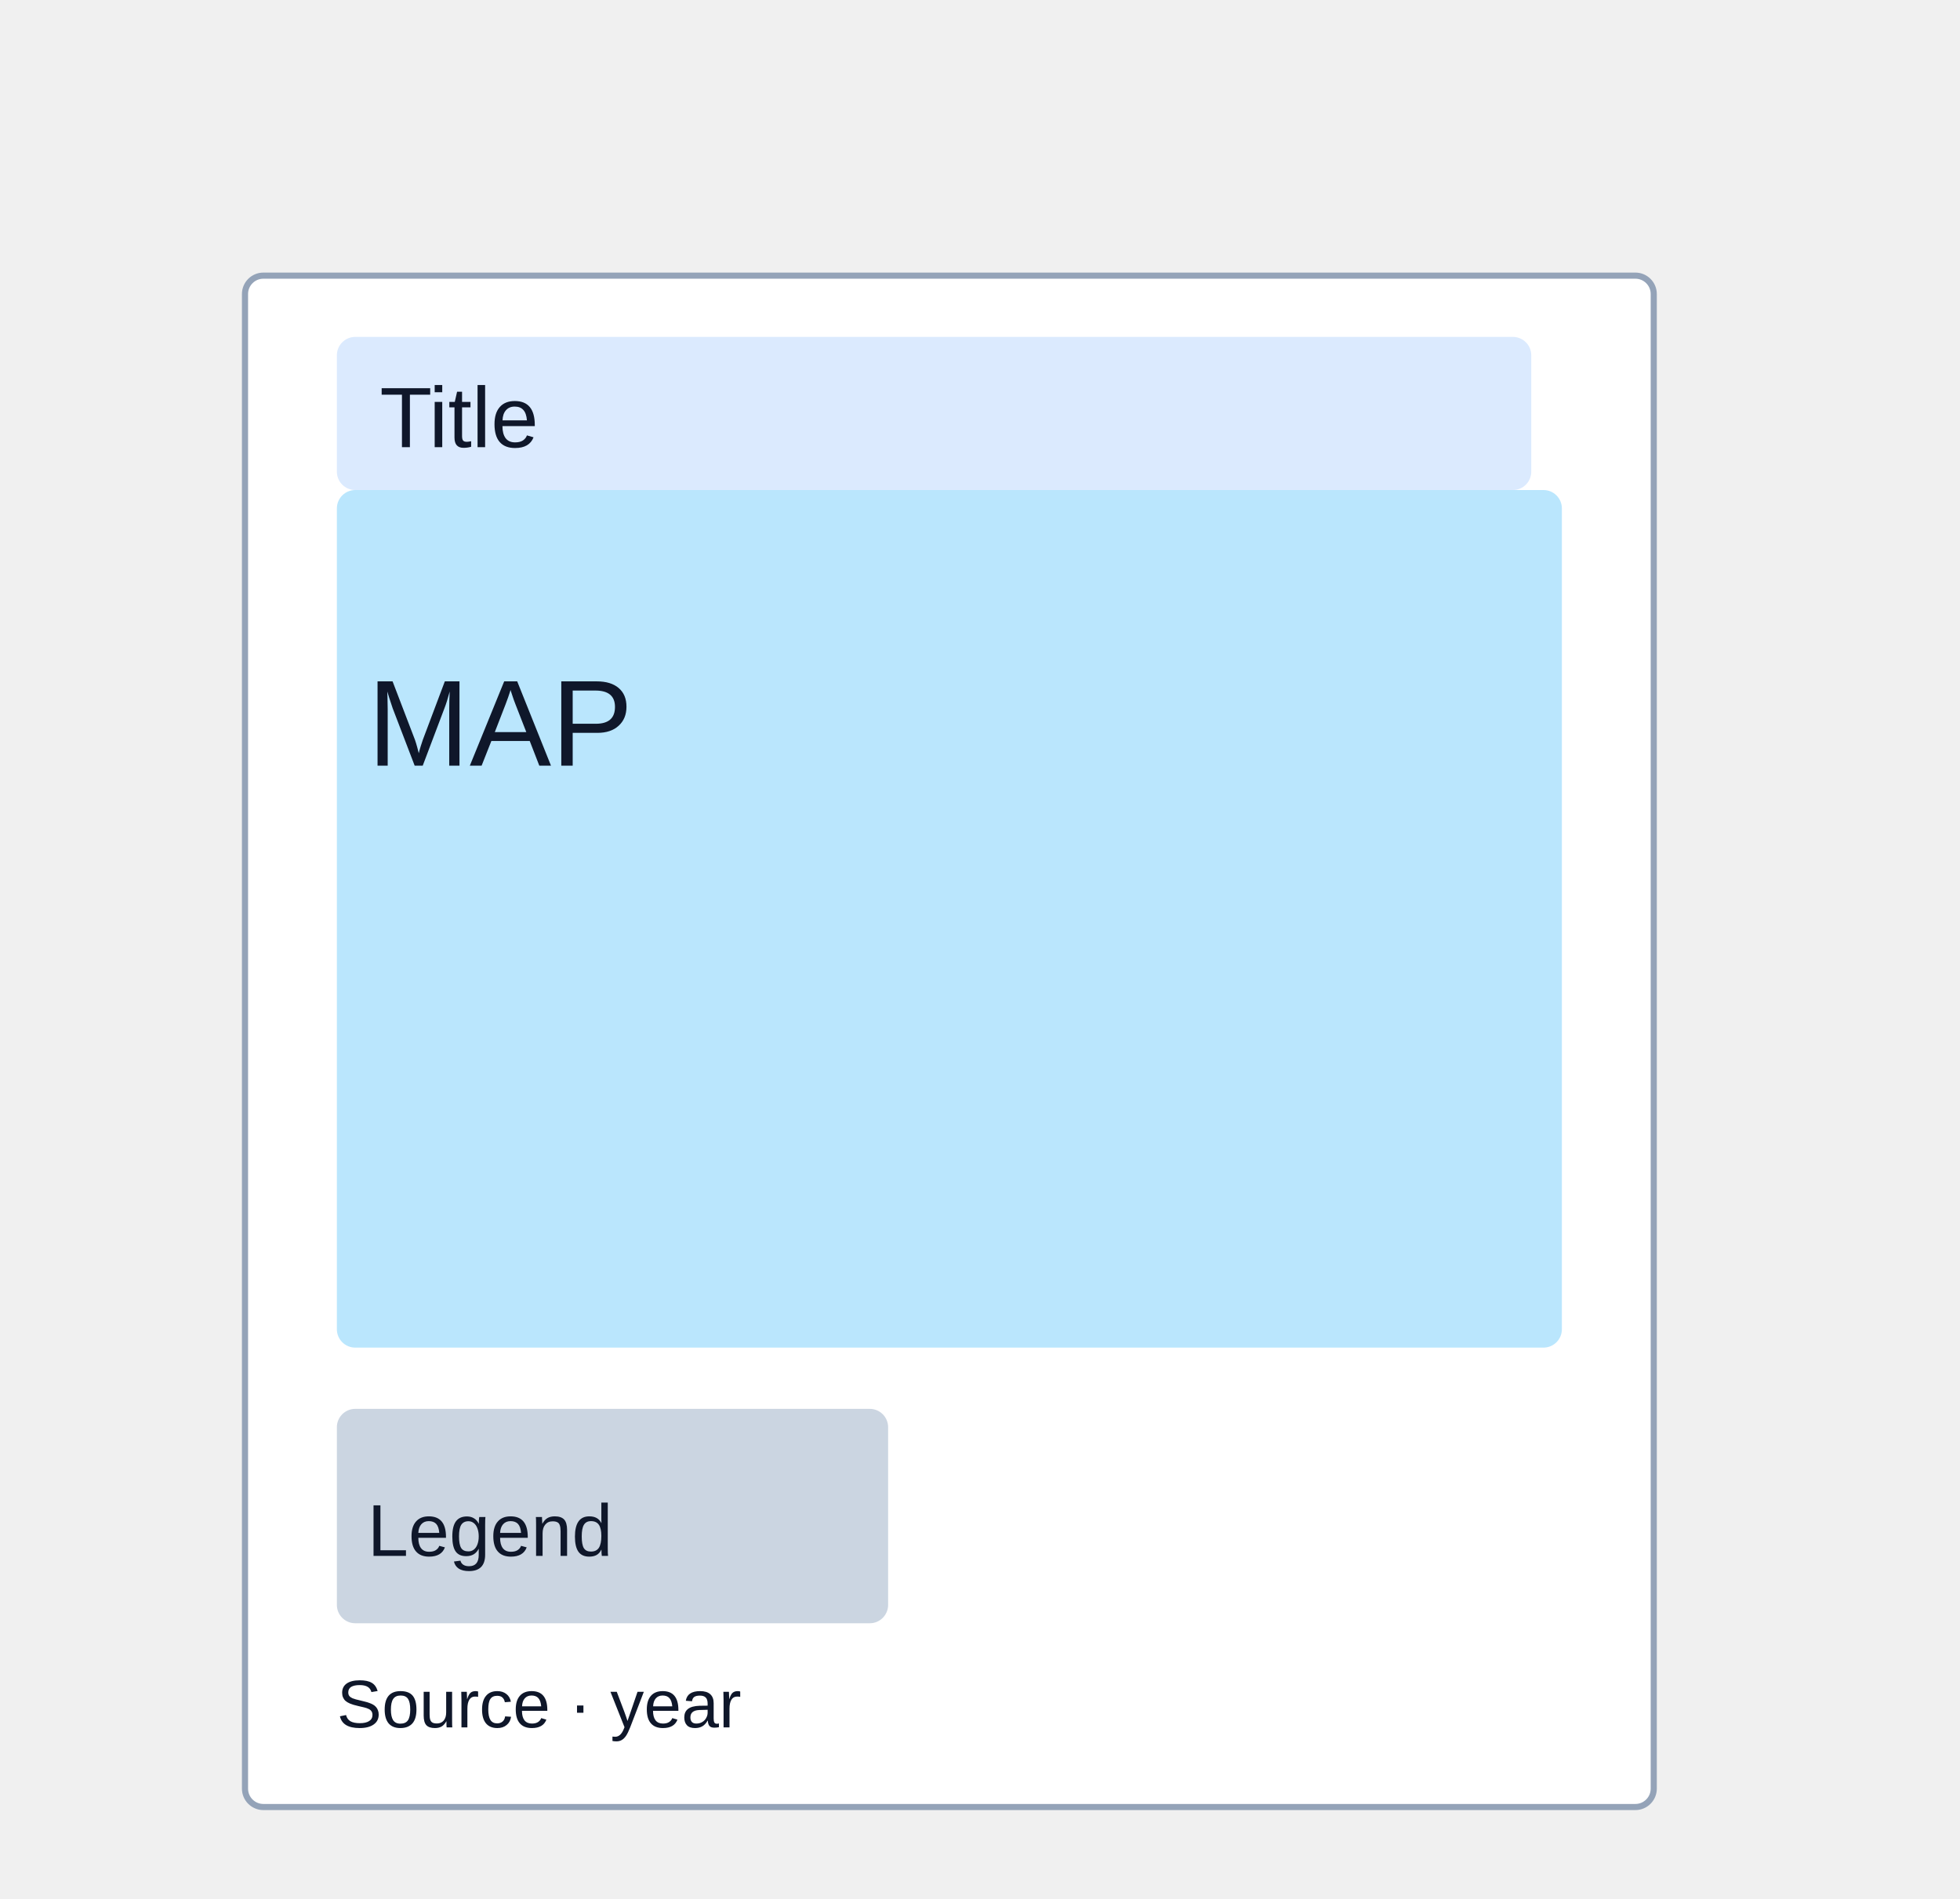
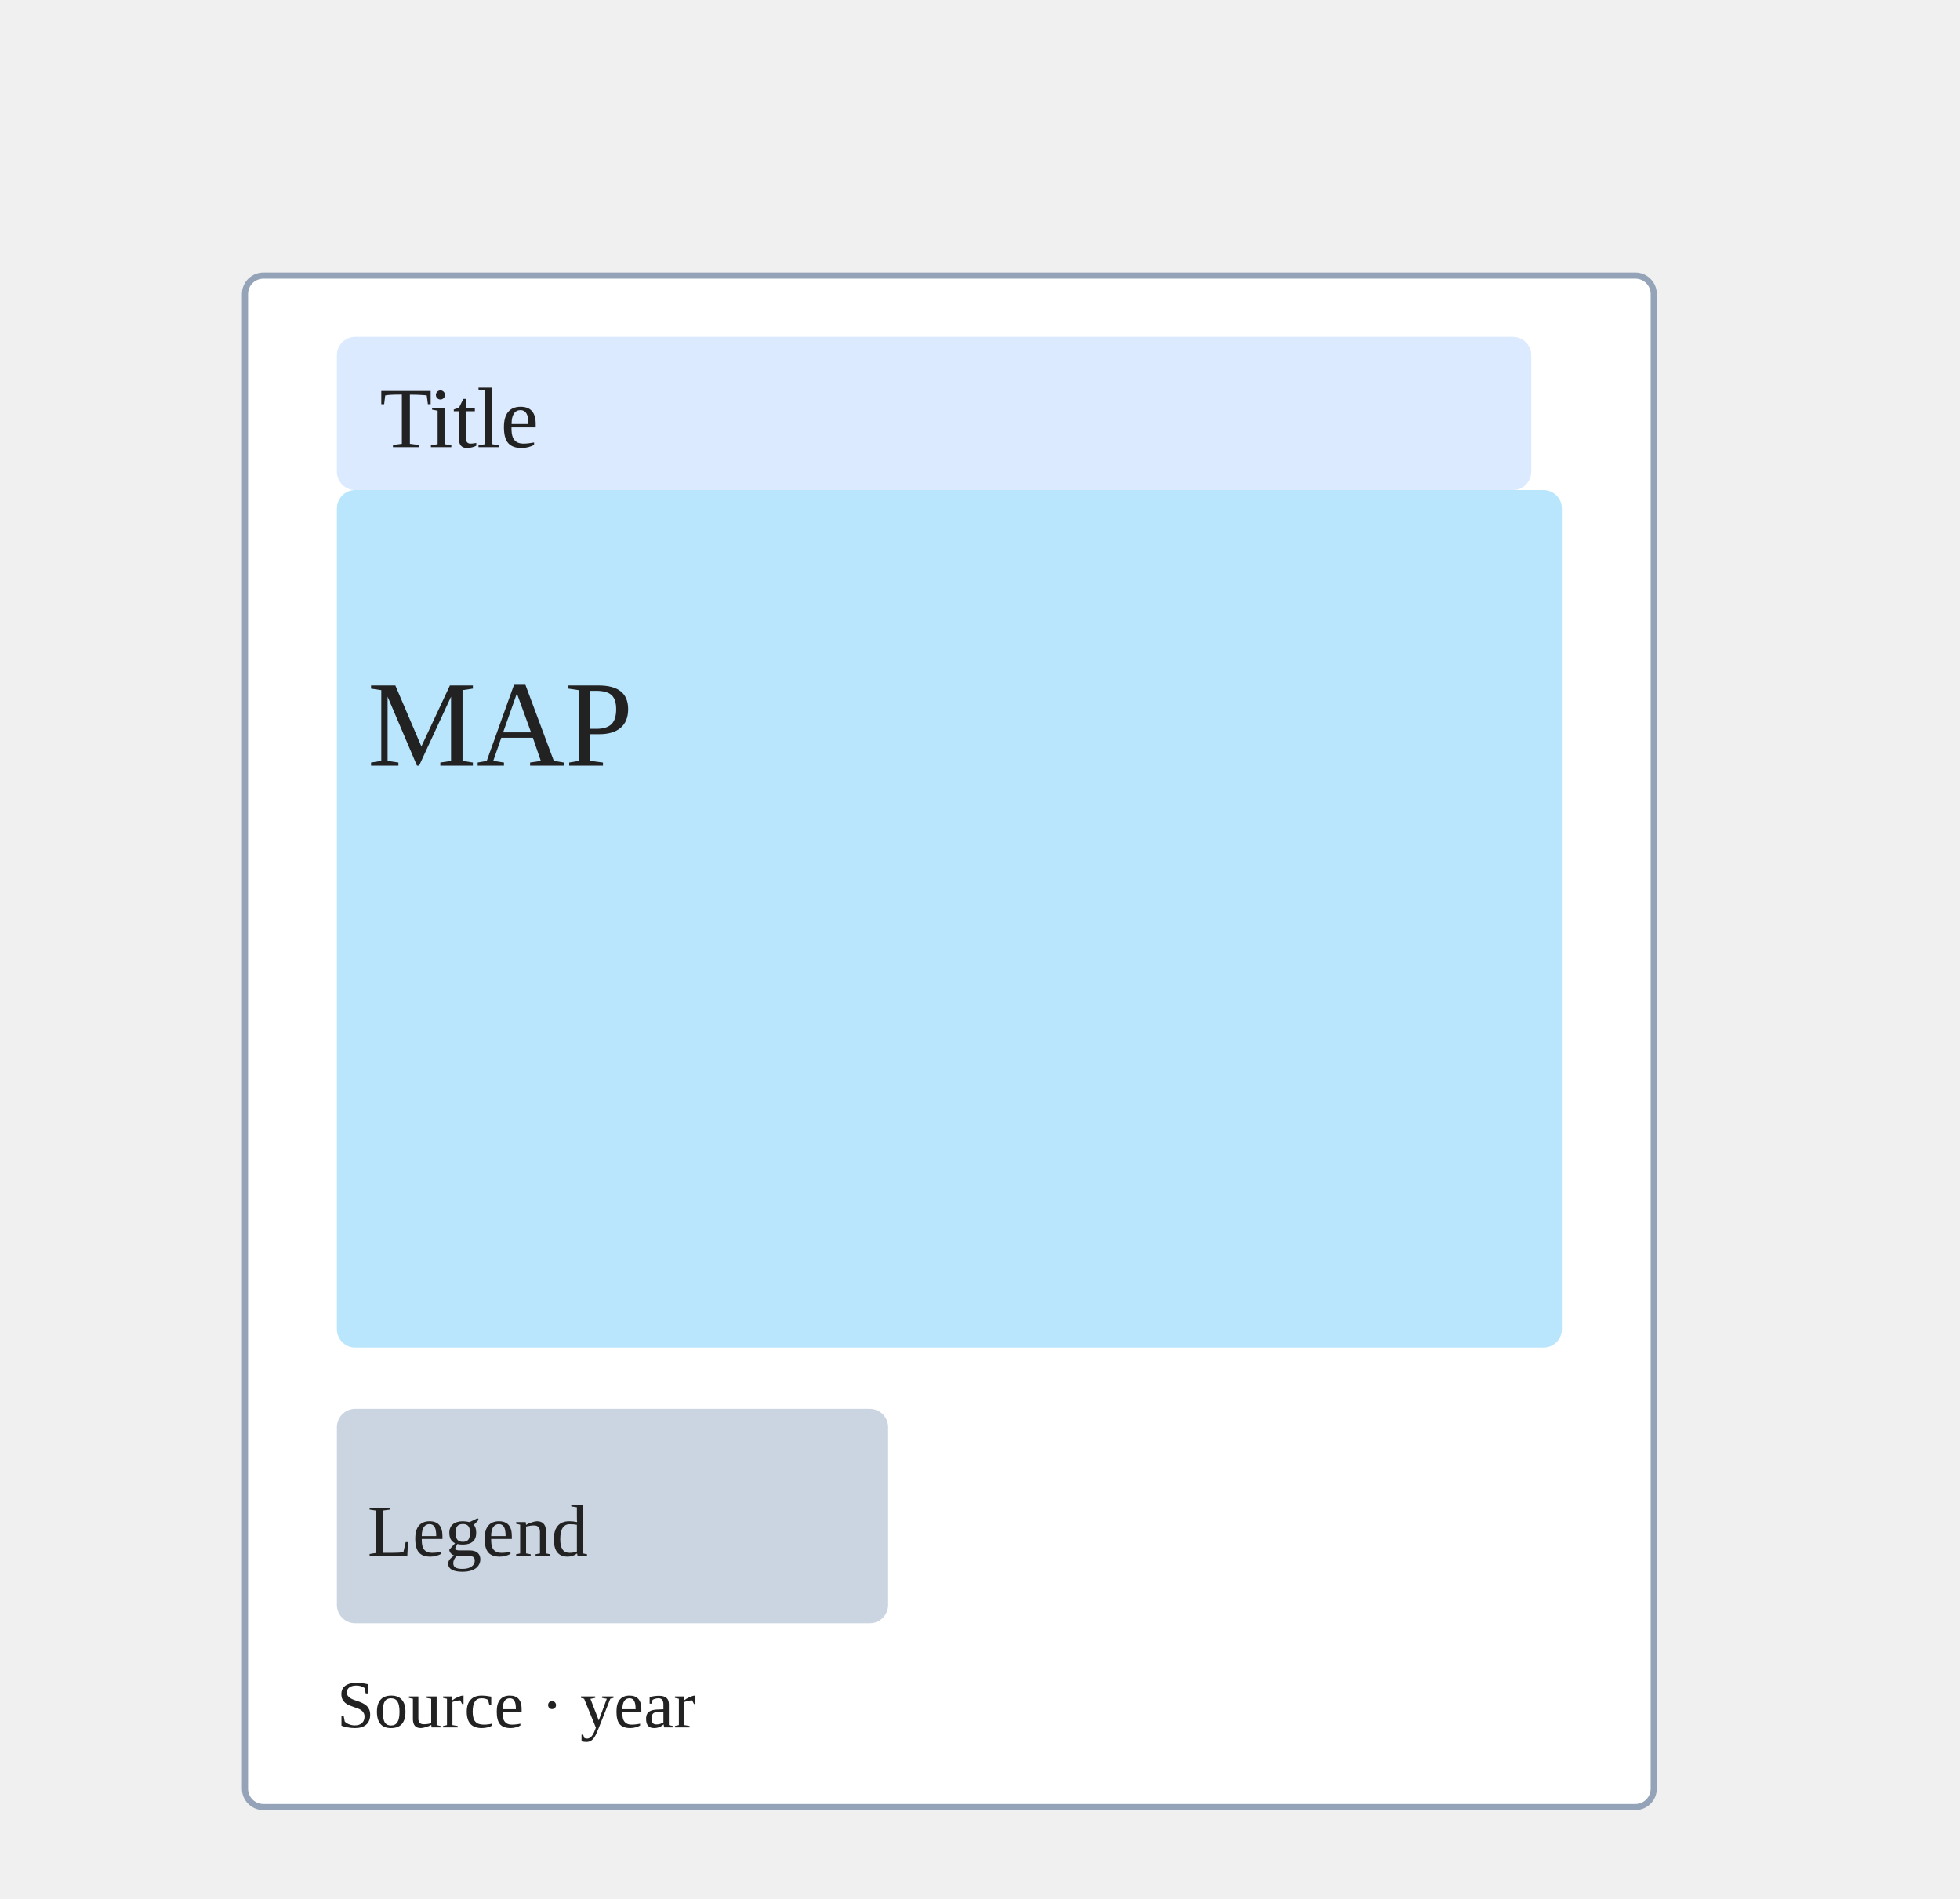
- <svg xmlns="http://www.w3.org/2000/svg" viewBox="0 0 320 310" role="img" aria-label="Lesson 14: improved design">
-   <style>text{font-family:Arial,sans-serif;fill:#0f172a}svg{background:#f8fafc}</style>
+ <svg xmlns="http://www.w3.org/2000/svg" viewBox="0 0 320 310" class="rich-figure" role="img" aria-label="Lesson 14: improved design">
+   <style>.rich-figure text{font-family:var(--km-stack,'Battambang',sans-serif);fill:var(--md-default-fg-color,#222)}</style>
  <rect x="40" y="45" width="230" height="250" fill="#fff" stroke="#94a3b8" rx="3" />
  <rect x="55" y="80" width="200" height="140" fill="#bae6fd" stroke="none" rx="3" />
  <text x="60" y="125" font-size="20">MAP</text>
  <rect x="55" y="55" width="195" height="25" fill="#dbeafe" stroke="none" rx="3" />
  <text x="62" y="73" font-size="14">Title</text>
  <rect x="55" y="230" width="90" height="35" fill="#cbd5e1" stroke="none" rx="3" />
  <text x="60" y="254" font-size="12">Legend</text>
  <text x="55" y="282" font-size="11">Source · year</text>
</svg>
